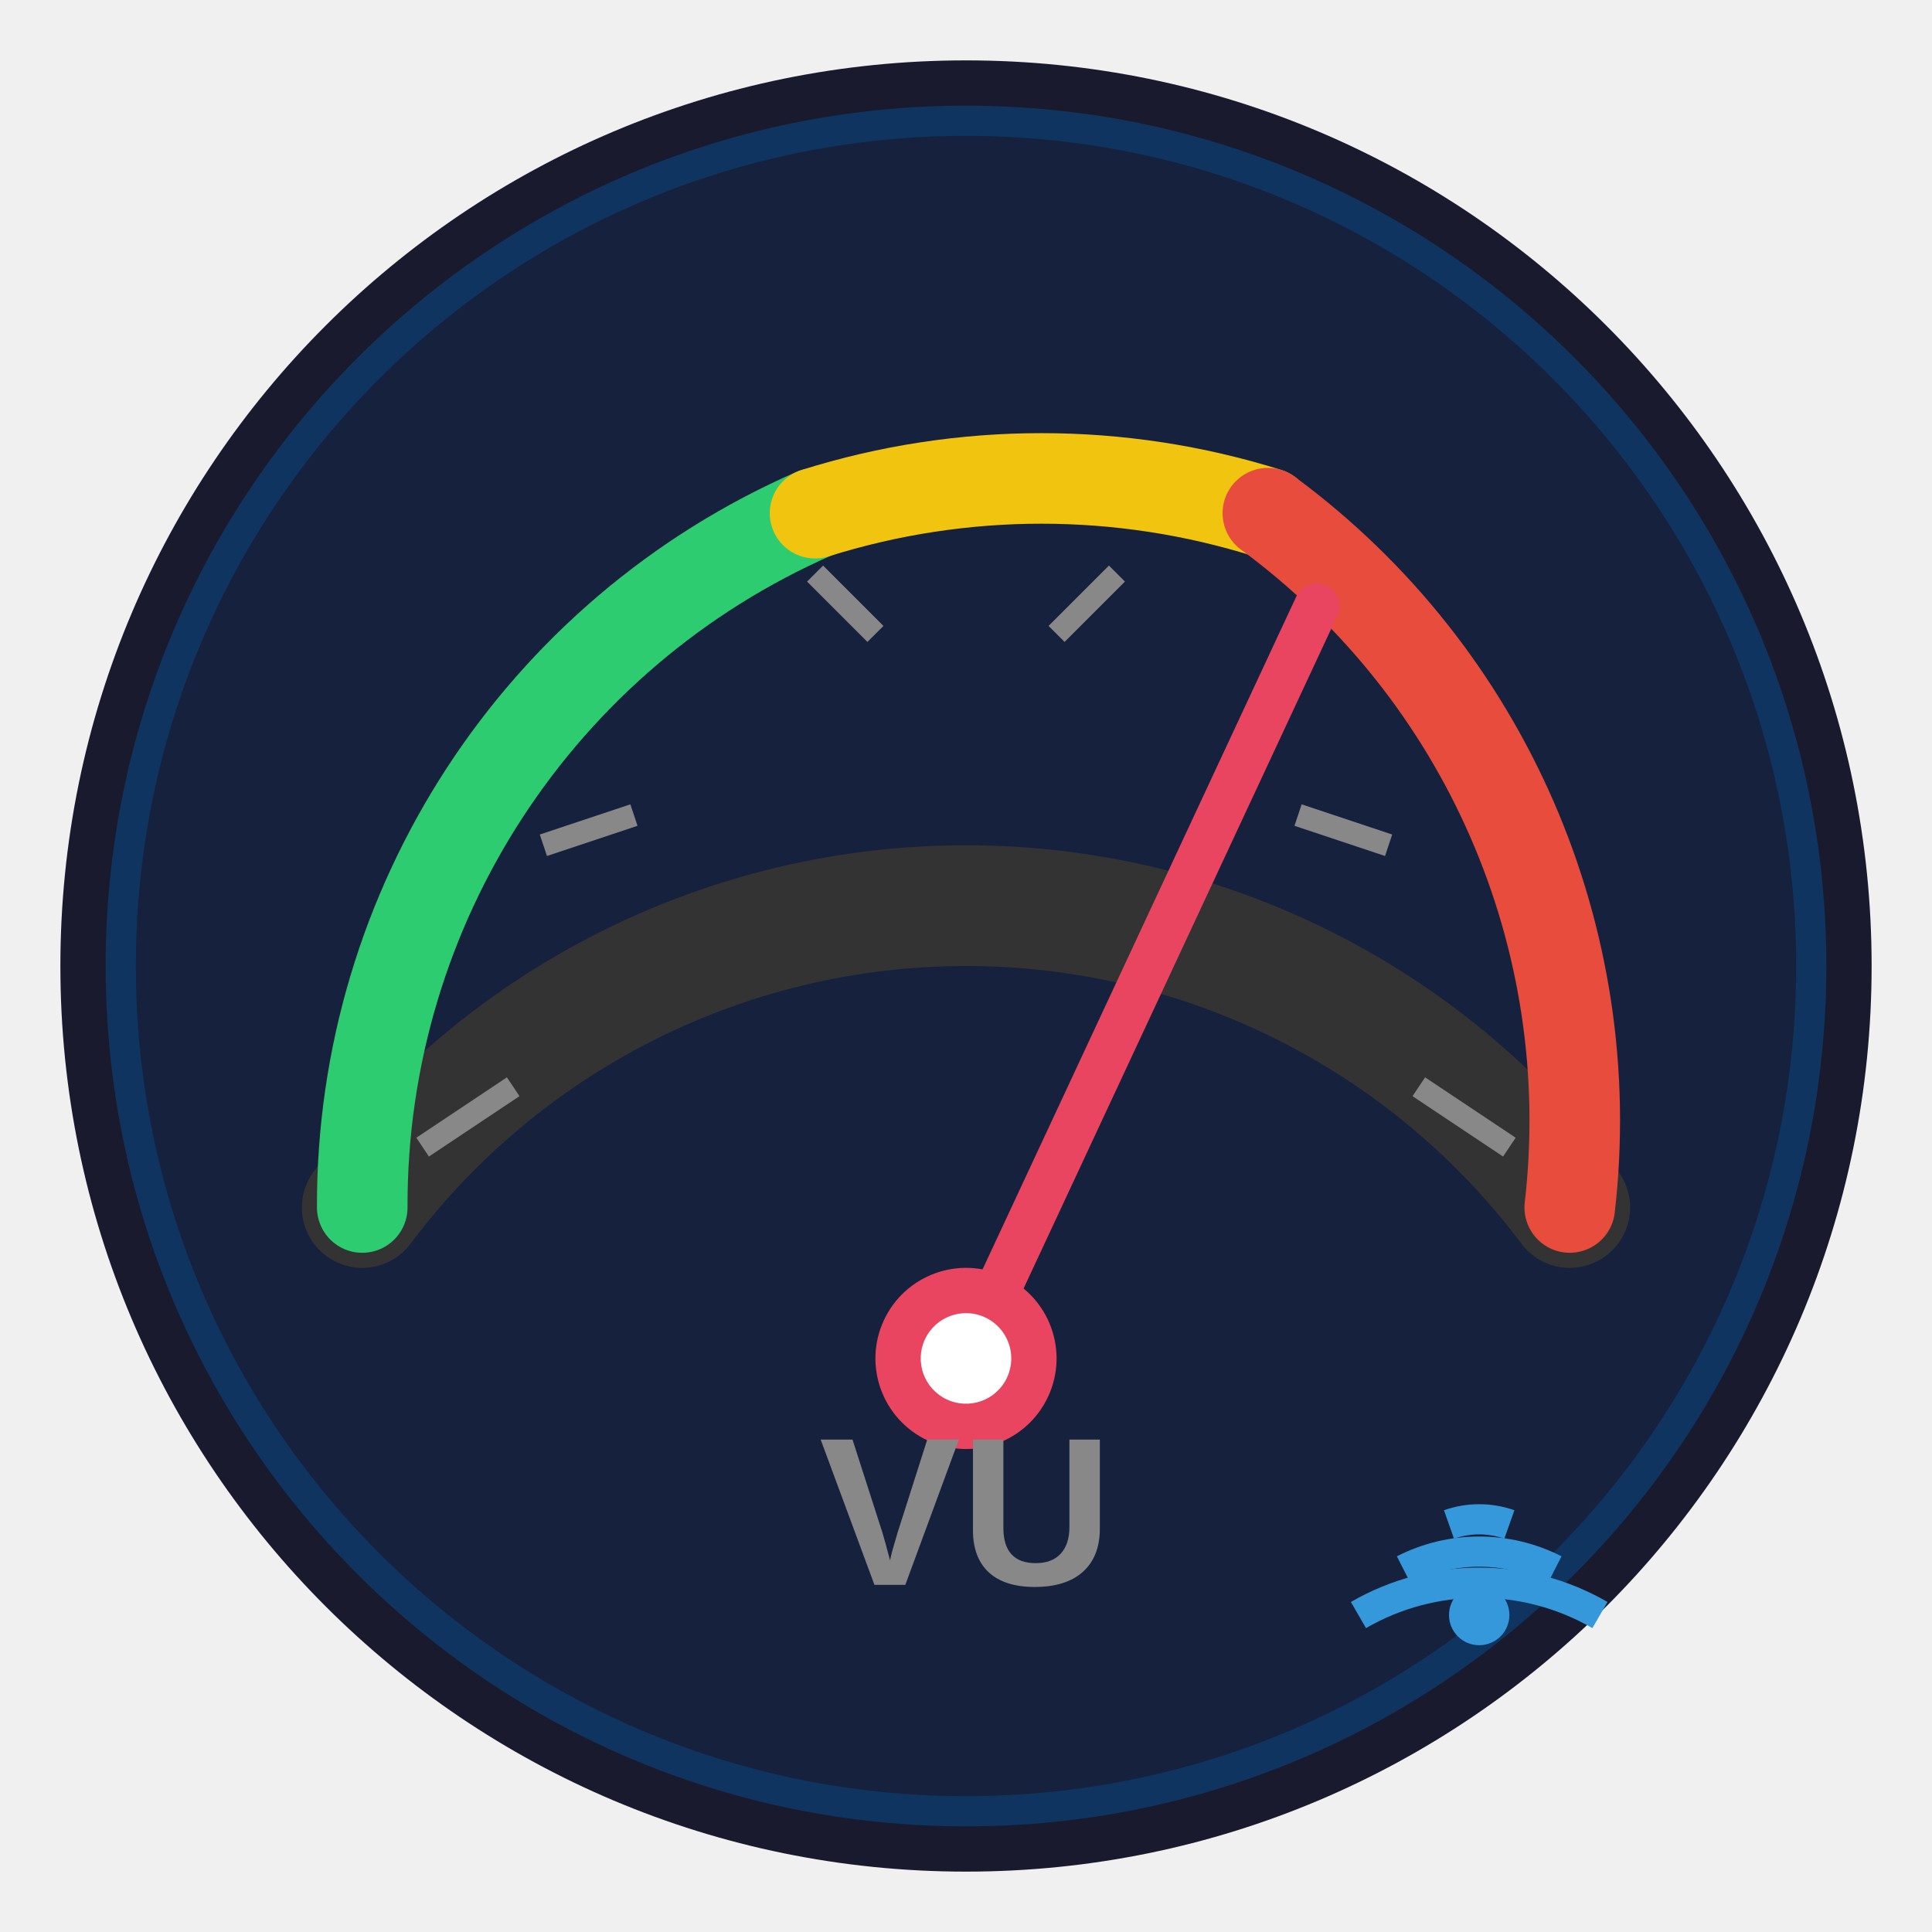
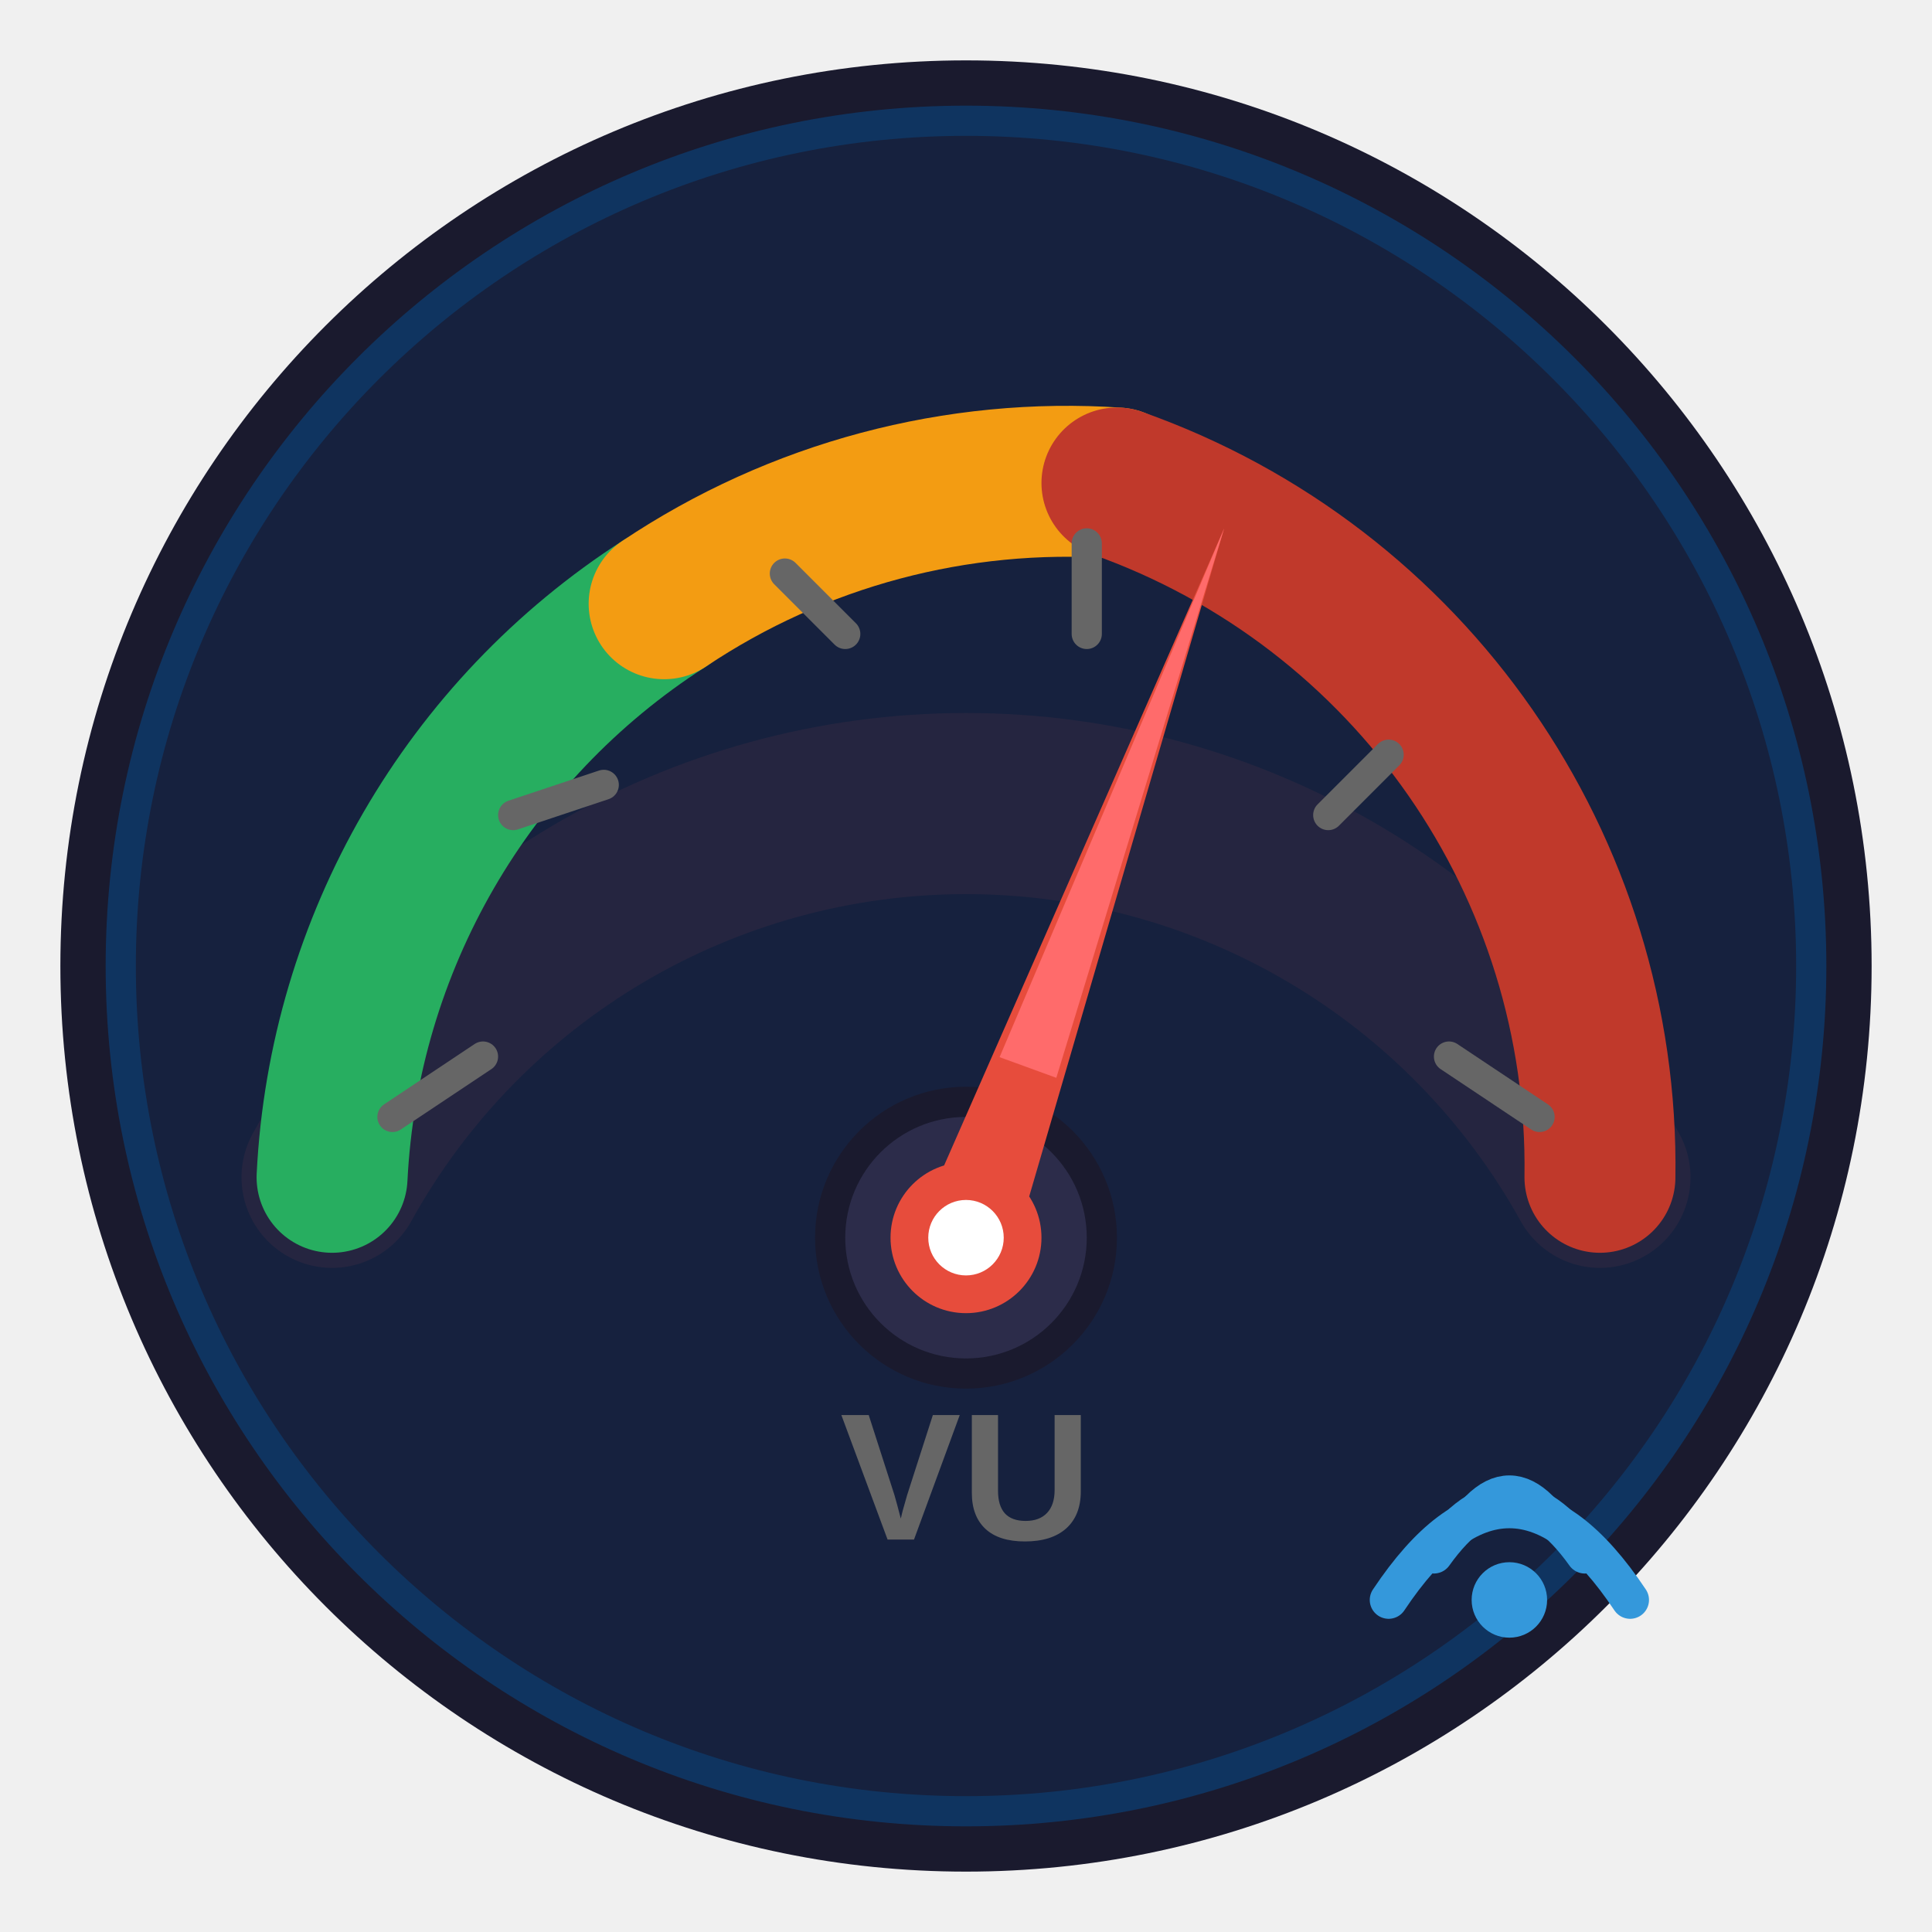
<svg xmlns="http://www.w3.org/2000/svg" viewBox="0 0 128 128">
  <circle cx="64" cy="64" r="60" fill="#1a1a2e" />
  <circle cx="64" cy="64" r="56" fill="#16213e" stroke="#0f3460" stroke-width="2" />
-   <path d="M 24 80 A 50 50 0 0 1 104 80" fill="none" stroke="#333" stroke-width="8" stroke-linecap="round" />
-   <path d="M 24 80 A 50 50 0 0 1 54 34" fill="none" stroke="#2ecc71" stroke-width="6" stroke-linecap="round" />
-   <path d="M 54 34 A 50 50 0 0 1 84 34" fill="none" stroke="#f1c40f" stroke-width="6" stroke-linecap="round" />
-   <path d="M 84 34 A 50 50 0 0 1 104 80" fill="none" stroke="#e74c3c" stroke-width="6" stroke-linecap="round" />
-   <g stroke="#888" stroke-width="1.5">
-     <line x1="28" y1="76" x2="34" y2="72" />
-     <line x1="36" y1="56" x2="42" y2="54" />
-     <line x1="54" y1="38" x2="58" y2="42" />
-     <line x1="74" y1="38" x2="70" y2="42" />
-     <line x1="92" y1="56" x2="86" y2="54" />
-     <line x1="100" y1="76" x2="94" y2="72" />
+   <path d="M 22 78 A 48 48 0 0 1 106 78" fill="none" stroke="#252540" stroke-width="12" stroke-linecap="round" />
+   <path d="M 22 78 A 48 48 0 0 1 44 40" fill="none" stroke="#27ae60" stroke-width="10" stroke-linecap="round" />
+   <path d="M 44 40 A 48 48 0 0 1 74 32" fill="none" stroke="#f39c12" stroke-width="10" stroke-linecap="round" />
+   <path d="M 74 32 A 48 48 0 0 1 106 78" fill="none" stroke="#c0392b" stroke-width="10" stroke-linecap="round" />
+   <g stroke="#666" stroke-width="2" stroke-linecap="round">
+     <line x1="26" y1="74" x2="32" y2="70" />
+     <line x1="34" y1="54" x2="40" y2="52" />
+     <line x1="52" y1="38" x2="56" y2="42" />
+     <line x1="72" y1="36" x2="72" y2="42" />
+     <line x1="92" y1="50" x2="88" y2="54" />
+     <line x1="102" y1="74" x2="96" y2="70" />
  </g>
-   <g transform="rotate(25, 64, 90)">
-     <line x1="64" y1="90" x2="64" y2="35" stroke="#e94560" stroke-width="3" stroke-linecap="round" />
-     <circle cx="64" cy="90" r="6" fill="#e94560" />
-     <circle cx="64" cy="90" r="3" fill="#fff" />
+   <circle cx="64" cy="82" r="10" fill="#1a1a2e" />
+   <circle cx="64" cy="82" r="8" fill="#2c2c4a" />
+   <g transform="rotate(20, 64, 82)">
+     <polygon points="64,32 61,78 67,78" fill="#e74c3c" />
+     <polygon points="64,32 62,70 66,70" fill="#ff6b6b" />
  </g>
-   <text x="64" y="105" font-family="Arial, sans-serif" font-size="14" font-weight="bold" fill="#888" text-anchor="middle">VU</text>
-   <g transform="translate(90, 95)">
-     <path d="M 0 12 A 16 16 0 0 1 16 12" fill="none" stroke="#3498db" stroke-width="2" />
-     <path d="M 3 9 A 11 11 0 0 1 13 9" fill="none" stroke="#3498db" stroke-width="2" />
-     <path d="M 6 6 A 6 6 0 0 1 10 6" fill="none" stroke="#3498db" stroke-width="2" />
-     <circle cx="8" cy="12" r="2" fill="#3498db" />
+   <circle cx="64" cy="82" r="5" fill="#e74c3c" />
+   <circle cx="64" cy="82" r="2.5" fill="#fff" />
+   <text x="64" y="102" font-family="Arial, sans-serif" font-size="12" font-weight="bold" fill="#666" text-anchor="middle">VU</text>
+   <g transform="translate(88, 88)">
+     <path d="M 4 18 Q 12 6, 20 18" fill="none" stroke="#3498db" stroke-width="2.5" stroke-linecap="round" />
+     <path d="M 7 15 Q 12 8, 17 15" fill="none" stroke="#3498db" stroke-width="2.5" stroke-linecap="round" />
+     <path d="M 10 12 Q 12 10, 14 12" fill="none" stroke="#3498db" stroke-width="2.5" stroke-linecap="round" />
+     <circle cx="12" cy="18" r="2.5" fill="#3498db" />
  </g>
</svg>
